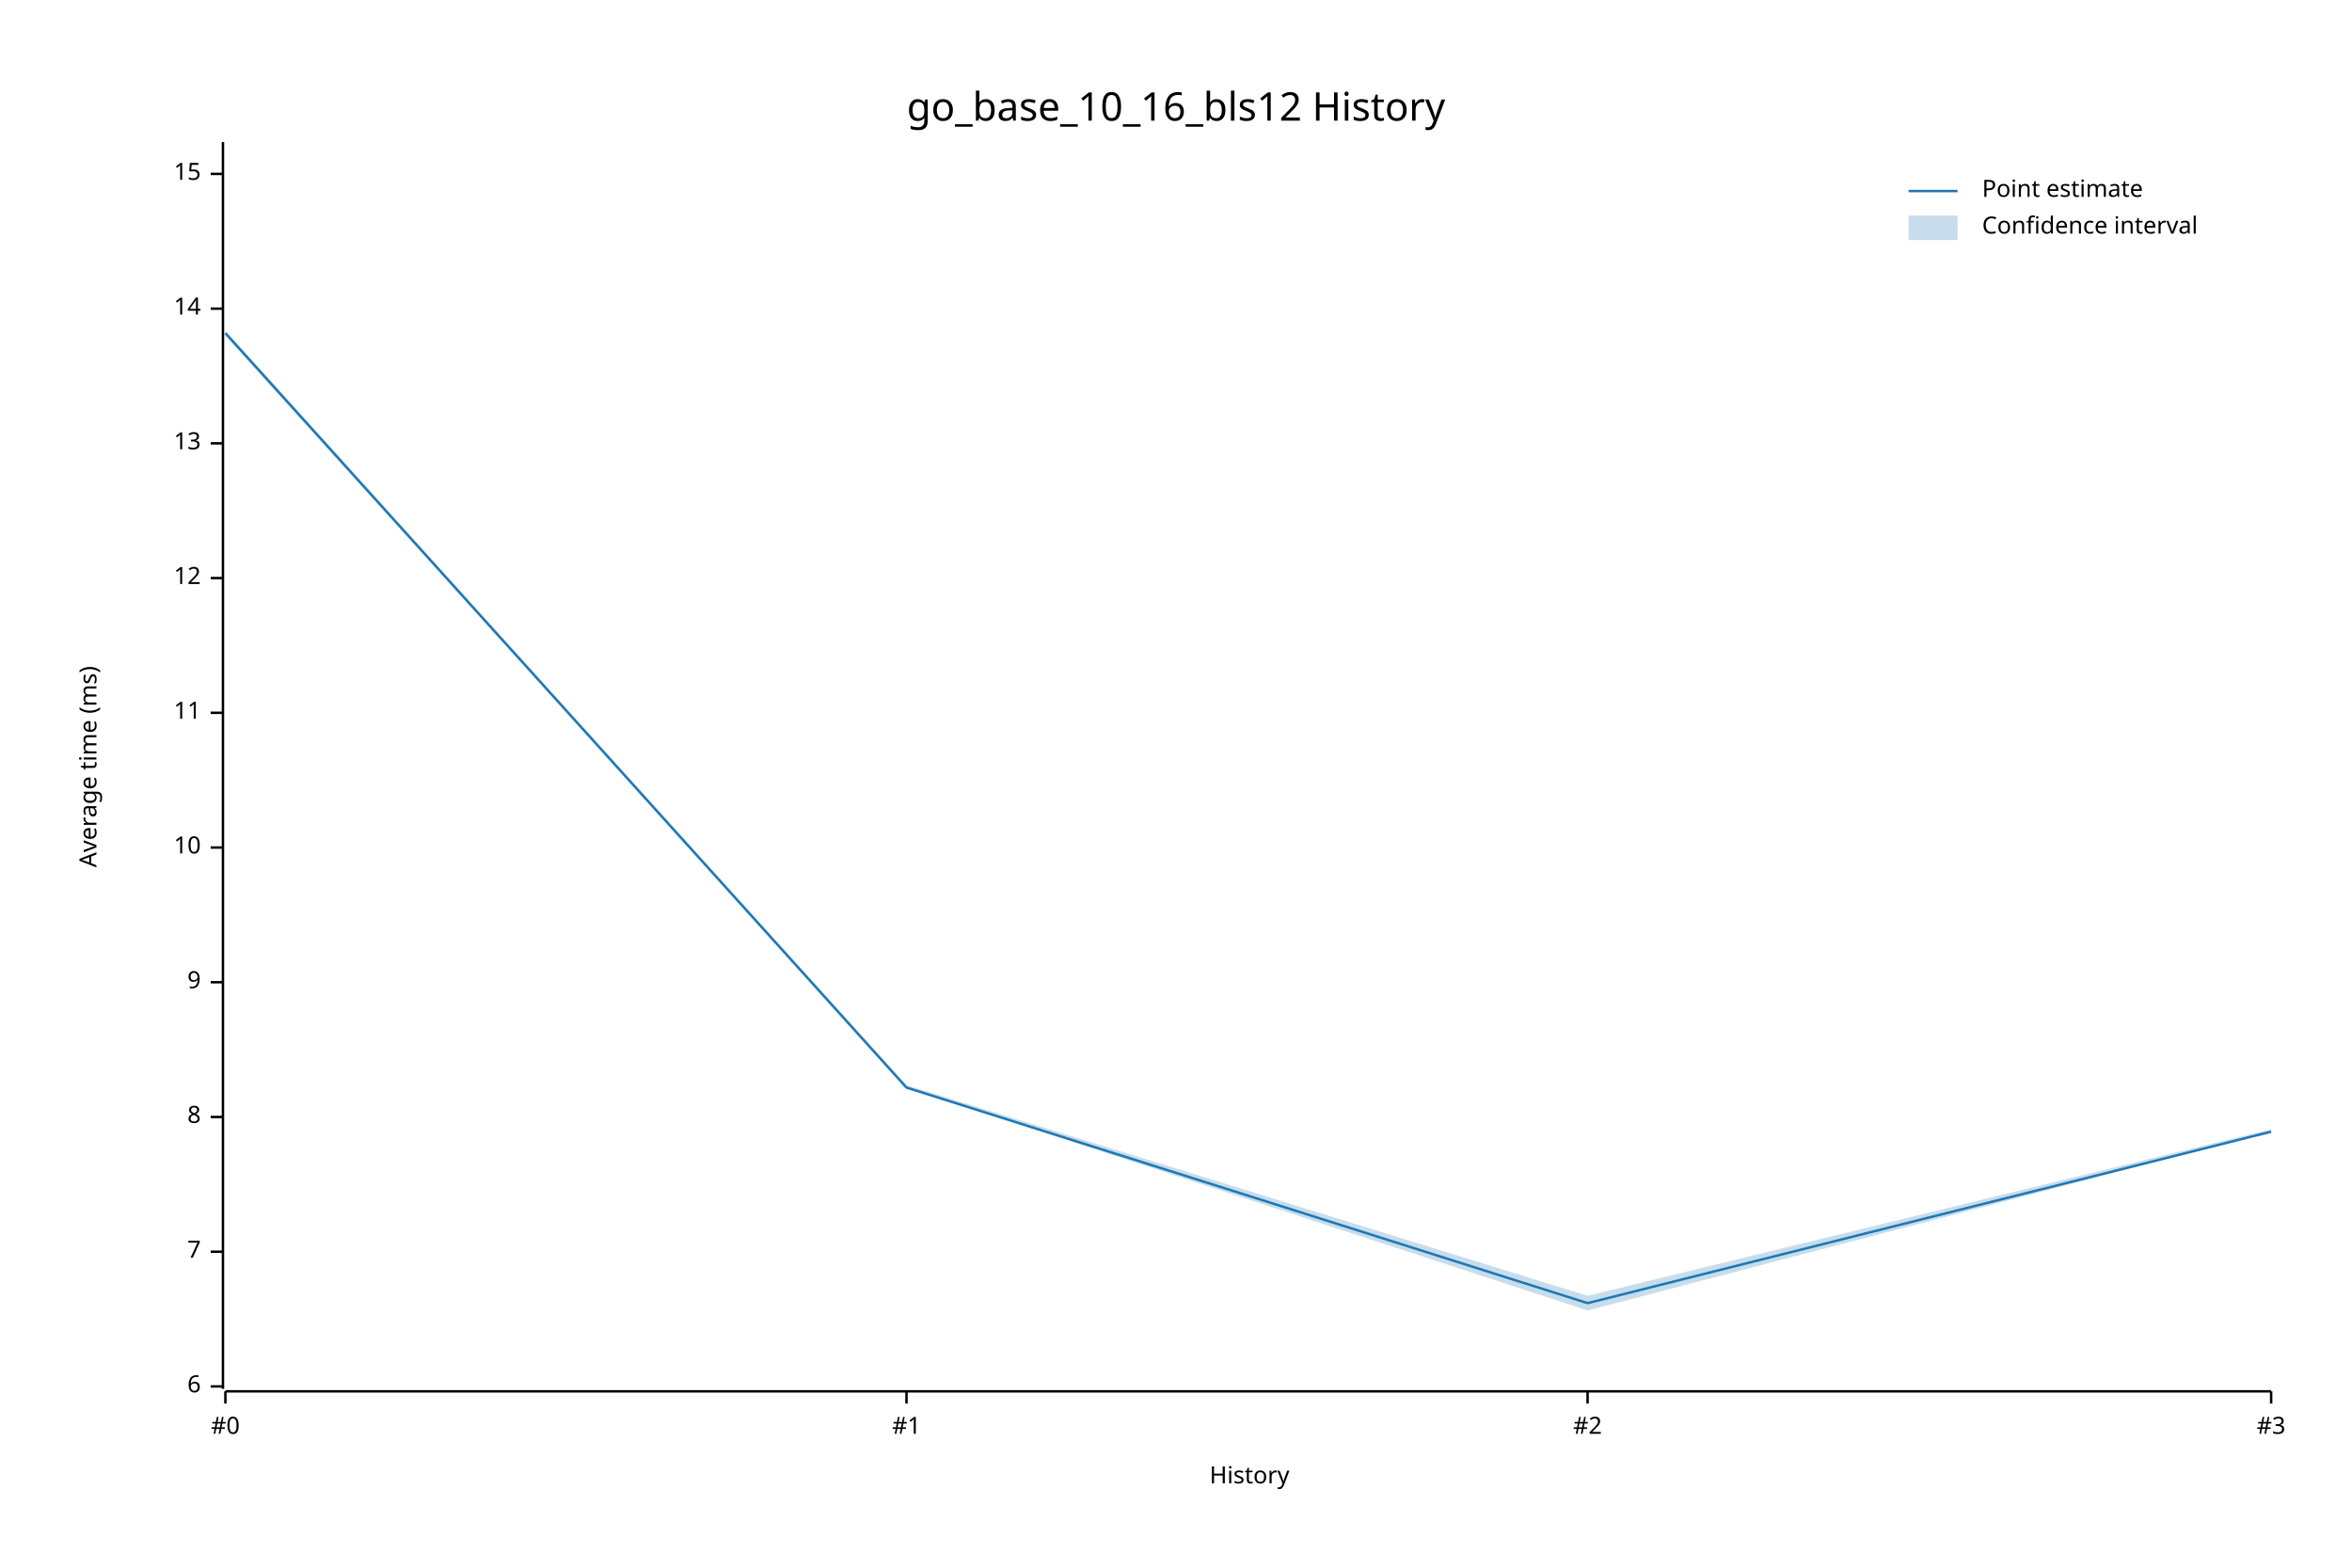
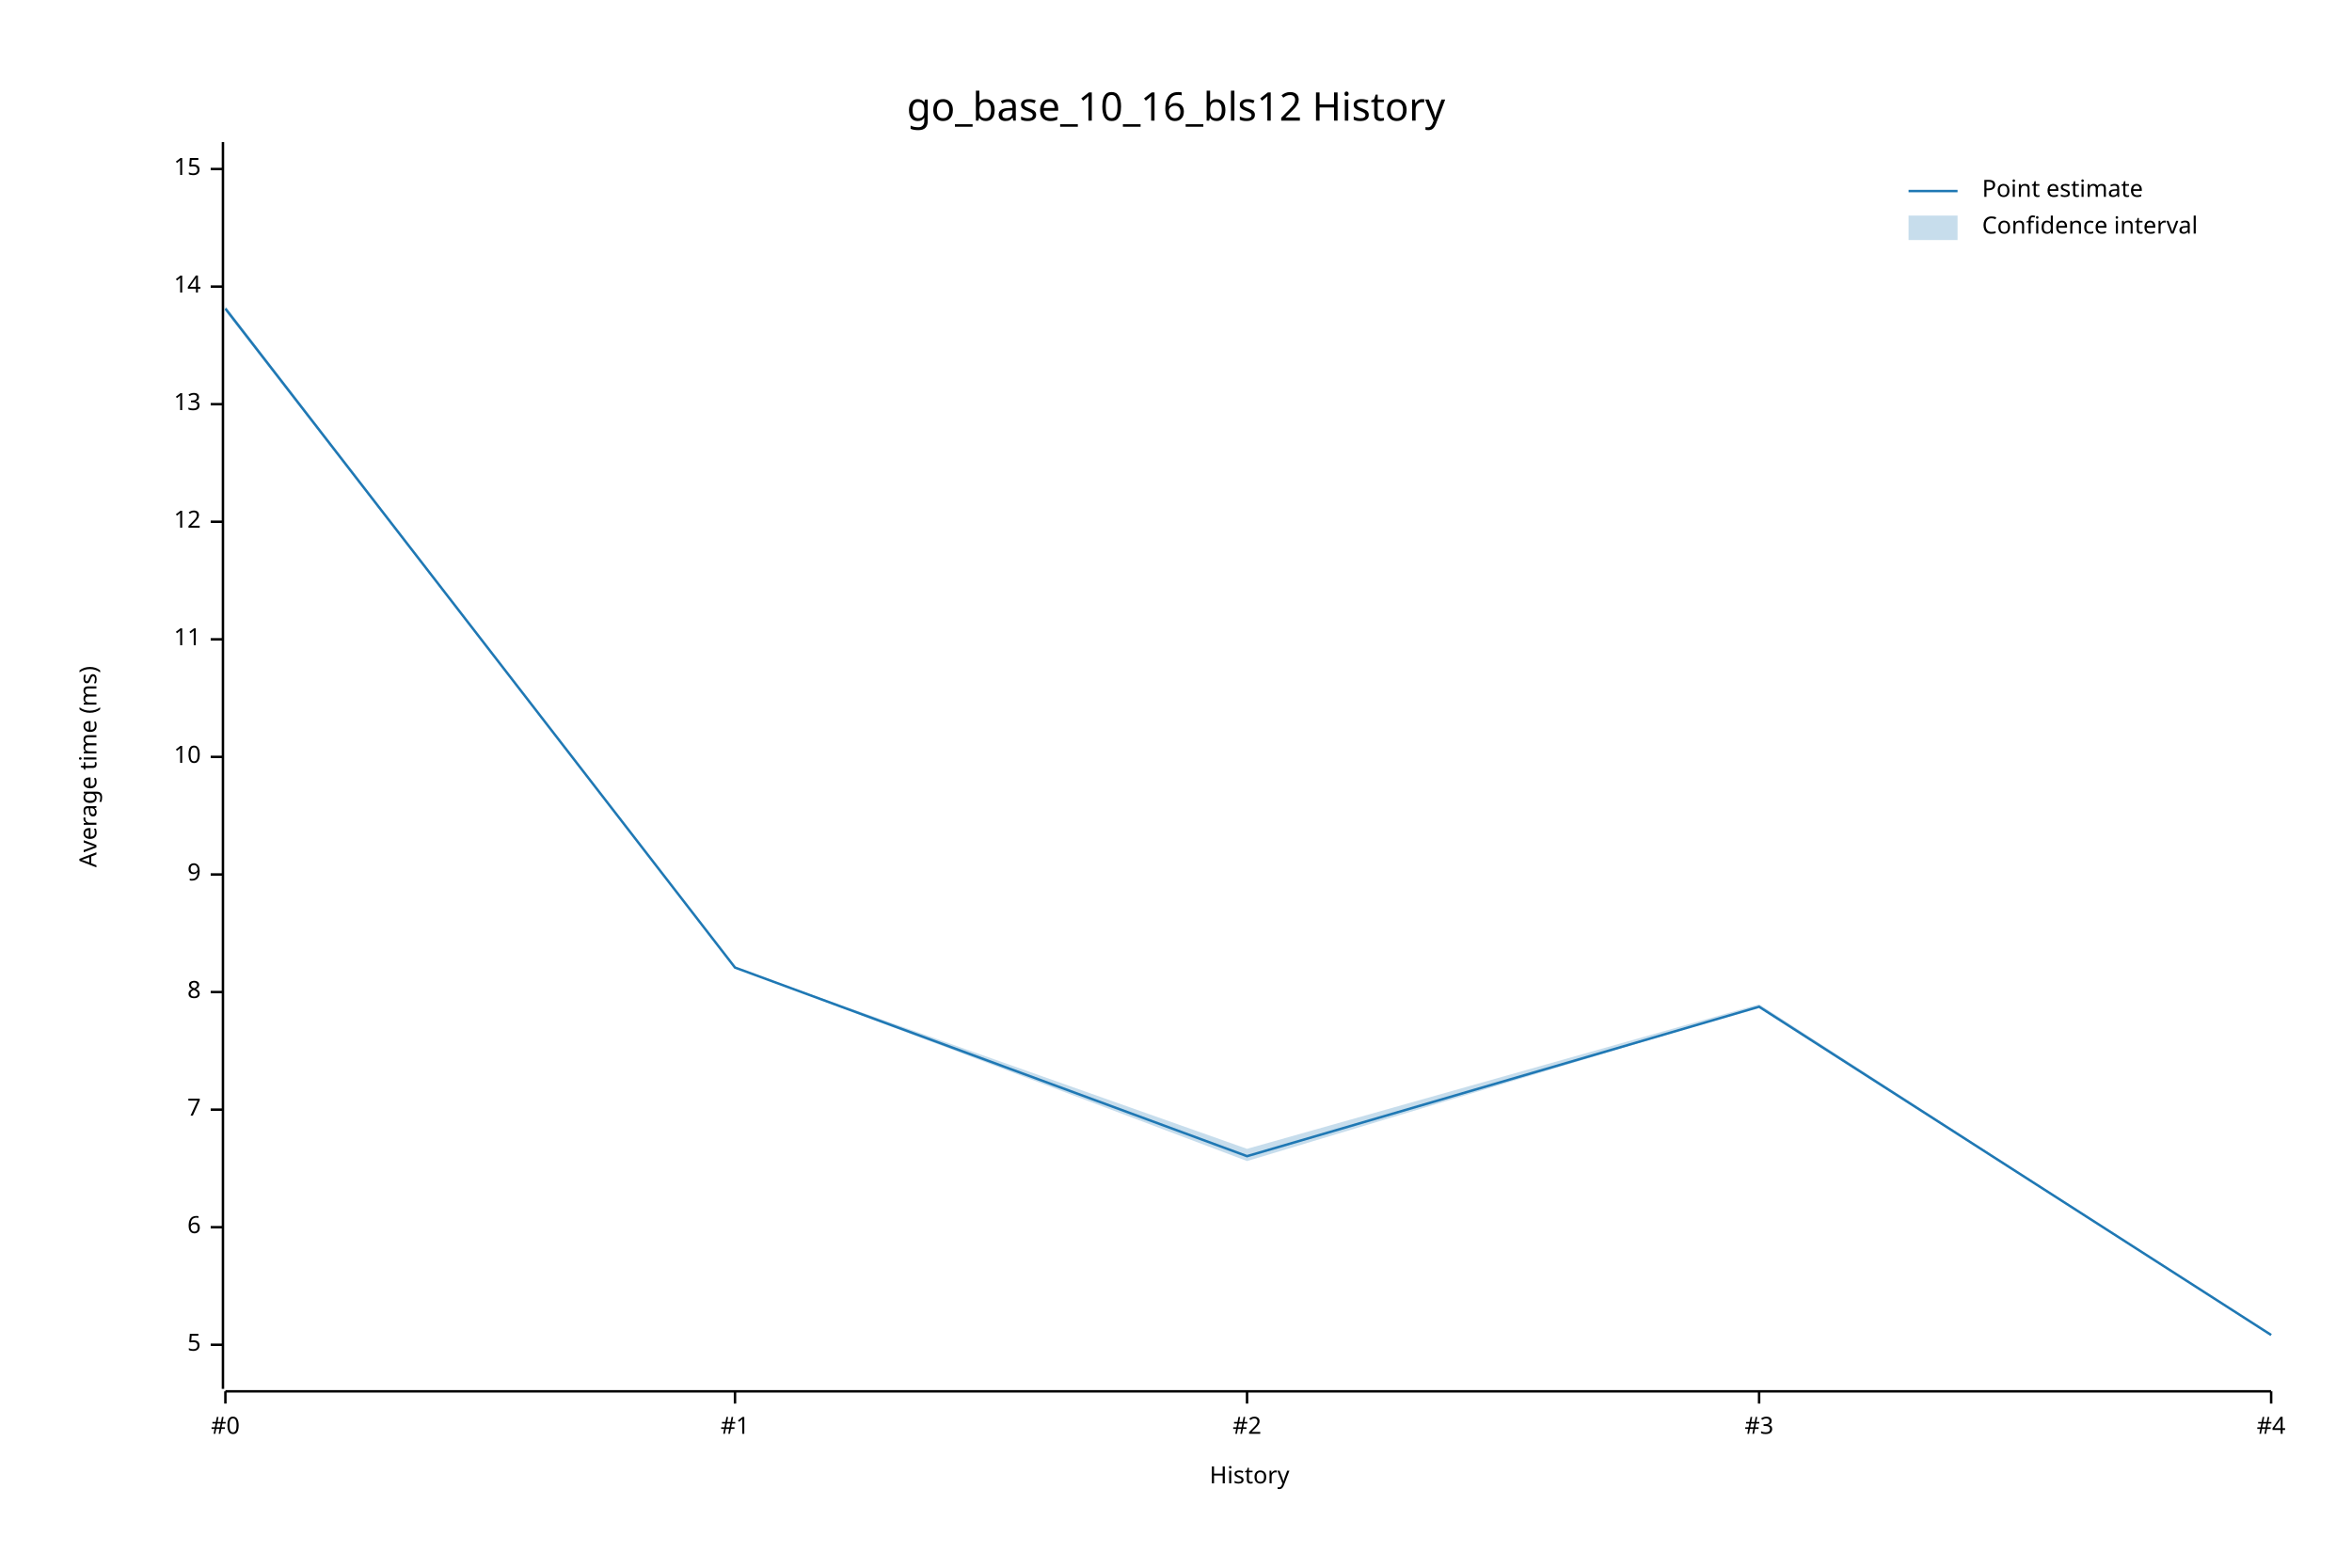
<svg xmlns="http://www.w3.org/2000/svg" width="960" height="640" viewBox="0 0 960 640">
  <text x="480" y="37" dy="0.76em" text-anchor="middle" font-family="sans-serif" font-size="16.129" opacity="1" fill="#000000">
go_base_10_16_bls12 History
</text>
  <text x="32" y="313" dy="0.76em" text-anchor="middle" font-family="sans-serif" font-size="9.677" opacity="1" fill="#000000" transform="rotate(270, 32, 313)">
Average time (ms)
</text>
  <text x="510" y="608" dy="-0.5ex" text-anchor="middle" font-family="sans-serif" font-size="9.677" opacity="1" fill="#000000">
History
</text>
  <polyline fill="none" opacity="1" stroke="#000000" stroke-width="1" points="91,58 91,567 " />
-   <text x="82" y="566" dy="0.5ex" text-anchor="end" font-family="sans-serif" font-size="9.677" opacity="1" fill="#000000">
+   <text x="82" y="549" dy="0.5ex" text-anchor="end" font-family="sans-serif" font-size="9.677" opacity="1" fill="#000000">
+ 5
+ </text>
+   <polyline fill="none" opacity="1" stroke="#000000" stroke-width="1" points="86,549 91,549 " />
+   <text x="82" y="501" dy="0.5ex" text-anchor="end" font-family="sans-serif" font-size="9.677" opacity="1" fill="#000000">
6
</text>
-   <polyline fill="none" opacity="1" stroke="#000000" stroke-width="1" points="86,566 91,566 " />
-   <text x="82" y="511" dy="0.5ex" text-anchor="end" font-family="sans-serif" font-size="9.677" opacity="1" fill="#000000">
+   <polyline fill="none" opacity="1" stroke="#000000" stroke-width="1" points="86,501 91,501 " />
+   <text x="82" y="453" dy="0.5ex" text-anchor="end" font-family="sans-serif" font-size="9.677" opacity="1" fill="#000000">
7
</text>
-   <polyline fill="none" opacity="1" stroke="#000000" stroke-width="1" points="86,511 91,511 " />
-   <text x="82" y="456" dy="0.5ex" text-anchor="end" font-family="sans-serif" font-size="9.677" opacity="1" fill="#000000">
+   <polyline fill="none" opacity="1" stroke="#000000" stroke-width="1" points="86,453 91,453 " />
+   <text x="82" y="405" dy="0.5ex" text-anchor="end" font-family="sans-serif" font-size="9.677" opacity="1" fill="#000000">
8
</text>
-   <polyline fill="none" opacity="1" stroke="#000000" stroke-width="1" points="86,456 91,456 " />
-   <text x="82" y="401" dy="0.5ex" text-anchor="end" font-family="sans-serif" font-size="9.677" opacity="1" fill="#000000">
+   <polyline fill="none" opacity="1" stroke="#000000" stroke-width="1" points="86,405 91,405 " />
+   <text x="82" y="357" dy="0.5ex" text-anchor="end" font-family="sans-serif" font-size="9.677" opacity="1" fill="#000000">
9
</text>
-   <polyline fill="none" opacity="1" stroke="#000000" stroke-width="1" points="86,401 91,401 " />
-   <text x="82" y="346" dy="0.5ex" text-anchor="end" font-family="sans-serif" font-size="9.677" opacity="1" fill="#000000">
+   <polyline fill="none" opacity="1" stroke="#000000" stroke-width="1" points="86,357 91,357 " />
+   <text x="82" y="309" dy="0.5ex" text-anchor="end" font-family="sans-serif" font-size="9.677" opacity="1" fill="#000000">
10
</text>
-   <polyline fill="none" opacity="1" stroke="#000000" stroke-width="1" points="86,346 91,346 " />
-   <text x="82" y="291" dy="0.5ex" text-anchor="end" font-family="sans-serif" font-size="9.677" opacity="1" fill="#000000">
+   <polyline fill="none" opacity="1" stroke="#000000" stroke-width="1" points="86,309 91,309 " />
+   <text x="82" y="261" dy="0.5ex" text-anchor="end" font-family="sans-serif" font-size="9.677" opacity="1" fill="#000000">
11
</text>
-   <polyline fill="none" opacity="1" stroke="#000000" stroke-width="1" points="86,291 91,291 " />
-   <text x="82" y="236" dy="0.5ex" text-anchor="end" font-family="sans-serif" font-size="9.677" opacity="1" fill="#000000">
+   <polyline fill="none" opacity="1" stroke="#000000" stroke-width="1" points="86,261 91,261 " />
+   <text x="82" y="213" dy="0.5ex" text-anchor="end" font-family="sans-serif" font-size="9.677" opacity="1" fill="#000000">
12
</text>
-   <polyline fill="none" opacity="1" stroke="#000000" stroke-width="1" points="86,236 91,236 " />
-   <text x="82" y="181" dy="0.5ex" text-anchor="end" font-family="sans-serif" font-size="9.677" opacity="1" fill="#000000">
+   <polyline fill="none" opacity="1" stroke="#000000" stroke-width="1" points="86,213 91,213 " />
+   <text x="82" y="165" dy="0.5ex" text-anchor="end" font-family="sans-serif" font-size="9.677" opacity="1" fill="#000000">
13
</text>
-   <polyline fill="none" opacity="1" stroke="#000000" stroke-width="1" points="86,181 91,181 " />
-   <text x="82" y="126" dy="0.5ex" text-anchor="end" font-family="sans-serif" font-size="9.677" opacity="1" fill="#000000">
+   <polyline fill="none" opacity="1" stroke="#000000" stroke-width="1" points="86,165 91,165 " />
+   <text x="82" y="117" dy="0.5ex" text-anchor="end" font-family="sans-serif" font-size="9.677" opacity="1" fill="#000000">
14
</text>
-   <polyline fill="none" opacity="1" stroke="#000000" stroke-width="1" points="86,126 91,126 " />
-   <text x="82" y="71" dy="0.5ex" text-anchor="end" font-family="sans-serif" font-size="9.677" opacity="1" fill="#000000">
+   <polyline fill="none" opacity="1" stroke="#000000" stroke-width="1" points="86,117 91,117 " />
+   <text x="82" y="69" dy="0.5ex" text-anchor="end" font-family="sans-serif" font-size="9.677" opacity="1" fill="#000000">
15
</text>
-   <polyline fill="none" opacity="1" stroke="#000000" stroke-width="1" points="86,71 91,71 " />
+   <polyline fill="none" opacity="1" stroke="#000000" stroke-width="1" points="86,69 91,69 " />
  <polyline fill="none" opacity="1" stroke="#000000" stroke-width="1" points="92,568 927,568 " />
  <text x="92" y="578" dy="0.76em" text-anchor="middle" font-family="sans-serif" font-size="9.677" opacity="1" fill="#000000">
#0
</text>
  <polyline fill="none" opacity="1" stroke="#000000" stroke-width="1" points="92,568 92,573 " />
-   <text x="370" y="578" dy="0.76em" text-anchor="middle" font-family="sans-serif" font-size="9.677" opacity="1" fill="#000000">
+   <text x="300" y="578" dy="0.76em" text-anchor="middle" font-family="sans-serif" font-size="9.677" opacity="1" fill="#000000">
#1
</text>
-   <polyline fill="none" opacity="1" stroke="#000000" stroke-width="1" points="370,568 370,573 " />
-   <text x="648" y="578" dy="0.76em" text-anchor="middle" font-family="sans-serif" font-size="9.677" opacity="1" fill="#000000">
+   <polyline fill="none" opacity="1" stroke="#000000" stroke-width="1" points="300,568 300,573 " />
+   <text x="509" y="578" dy="0.76em" text-anchor="middle" font-family="sans-serif" font-size="9.677" opacity="1" fill="#000000">
#2
</text>
-   <polyline fill="none" opacity="1" stroke="#000000" stroke-width="1" points="648,568 648,573 " />
-   <text x="927" y="578" dy="0.76em" text-anchor="middle" font-family="sans-serif" font-size="9.677" opacity="1" fill="#000000">
+   <polyline fill="none" opacity="1" stroke="#000000" stroke-width="1" points="509,568 509,573 " />
+   <text x="718" y="578" dy="0.76em" text-anchor="middle" font-family="sans-serif" font-size="9.677" opacity="1" fill="#000000">
#3
</text>
+   <polyline fill="none" opacity="1" stroke="#000000" stroke-width="1" points="718,568 718,573 " />
+   <text x="927" y="578" dy="0.76em" text-anchor="middle" font-family="sans-serif" font-size="9.677" opacity="1" fill="#000000">
+ #4
+ </text>
  <polyline fill="none" opacity="1" stroke="#000000" stroke-width="1" points="927,568 927,573 " />
-   <polyline fill="none" opacity="1" stroke="#1F78B4" stroke-width="1" points="92,136 370,444 648,532 927,462 " />
-   <polygon opacity="0.25" fill="#1F78B4" points="92,135 370,443 648,529 927,461 927,462 648,535 370,444 92,137 " />
+   <polyline fill="none" opacity="1" stroke="#1F78B4" stroke-width="1" points="92,126 300,395 509,472 718,411 927,545 " />
+   <polygon opacity="0.25" fill="#1F78B4" points="92,125 300,395 509,469 718,410 927,545 927,545 718,411 509,474 300,395 92,127 " />
  <text x="809" y="73" dy="0.76em" text-anchor="start" font-family="sans-serif" font-size="9.677" opacity="1" fill="#000000">
Point estimate
</text>
  <text x="809" y="88" dy="0.76em" text-anchor="start" font-family="sans-serif" font-size="9.677" opacity="1" fill="#000000">
Confidence interval
</text>
  <polyline fill="none" opacity="1" stroke="#1F78B4" stroke-width="1" points="779,78 799,78 " />
  <rect x="779" y="88" width="20" height="10" opacity="0.25" fill="#1F78B4" stroke="none" />
</svg>
